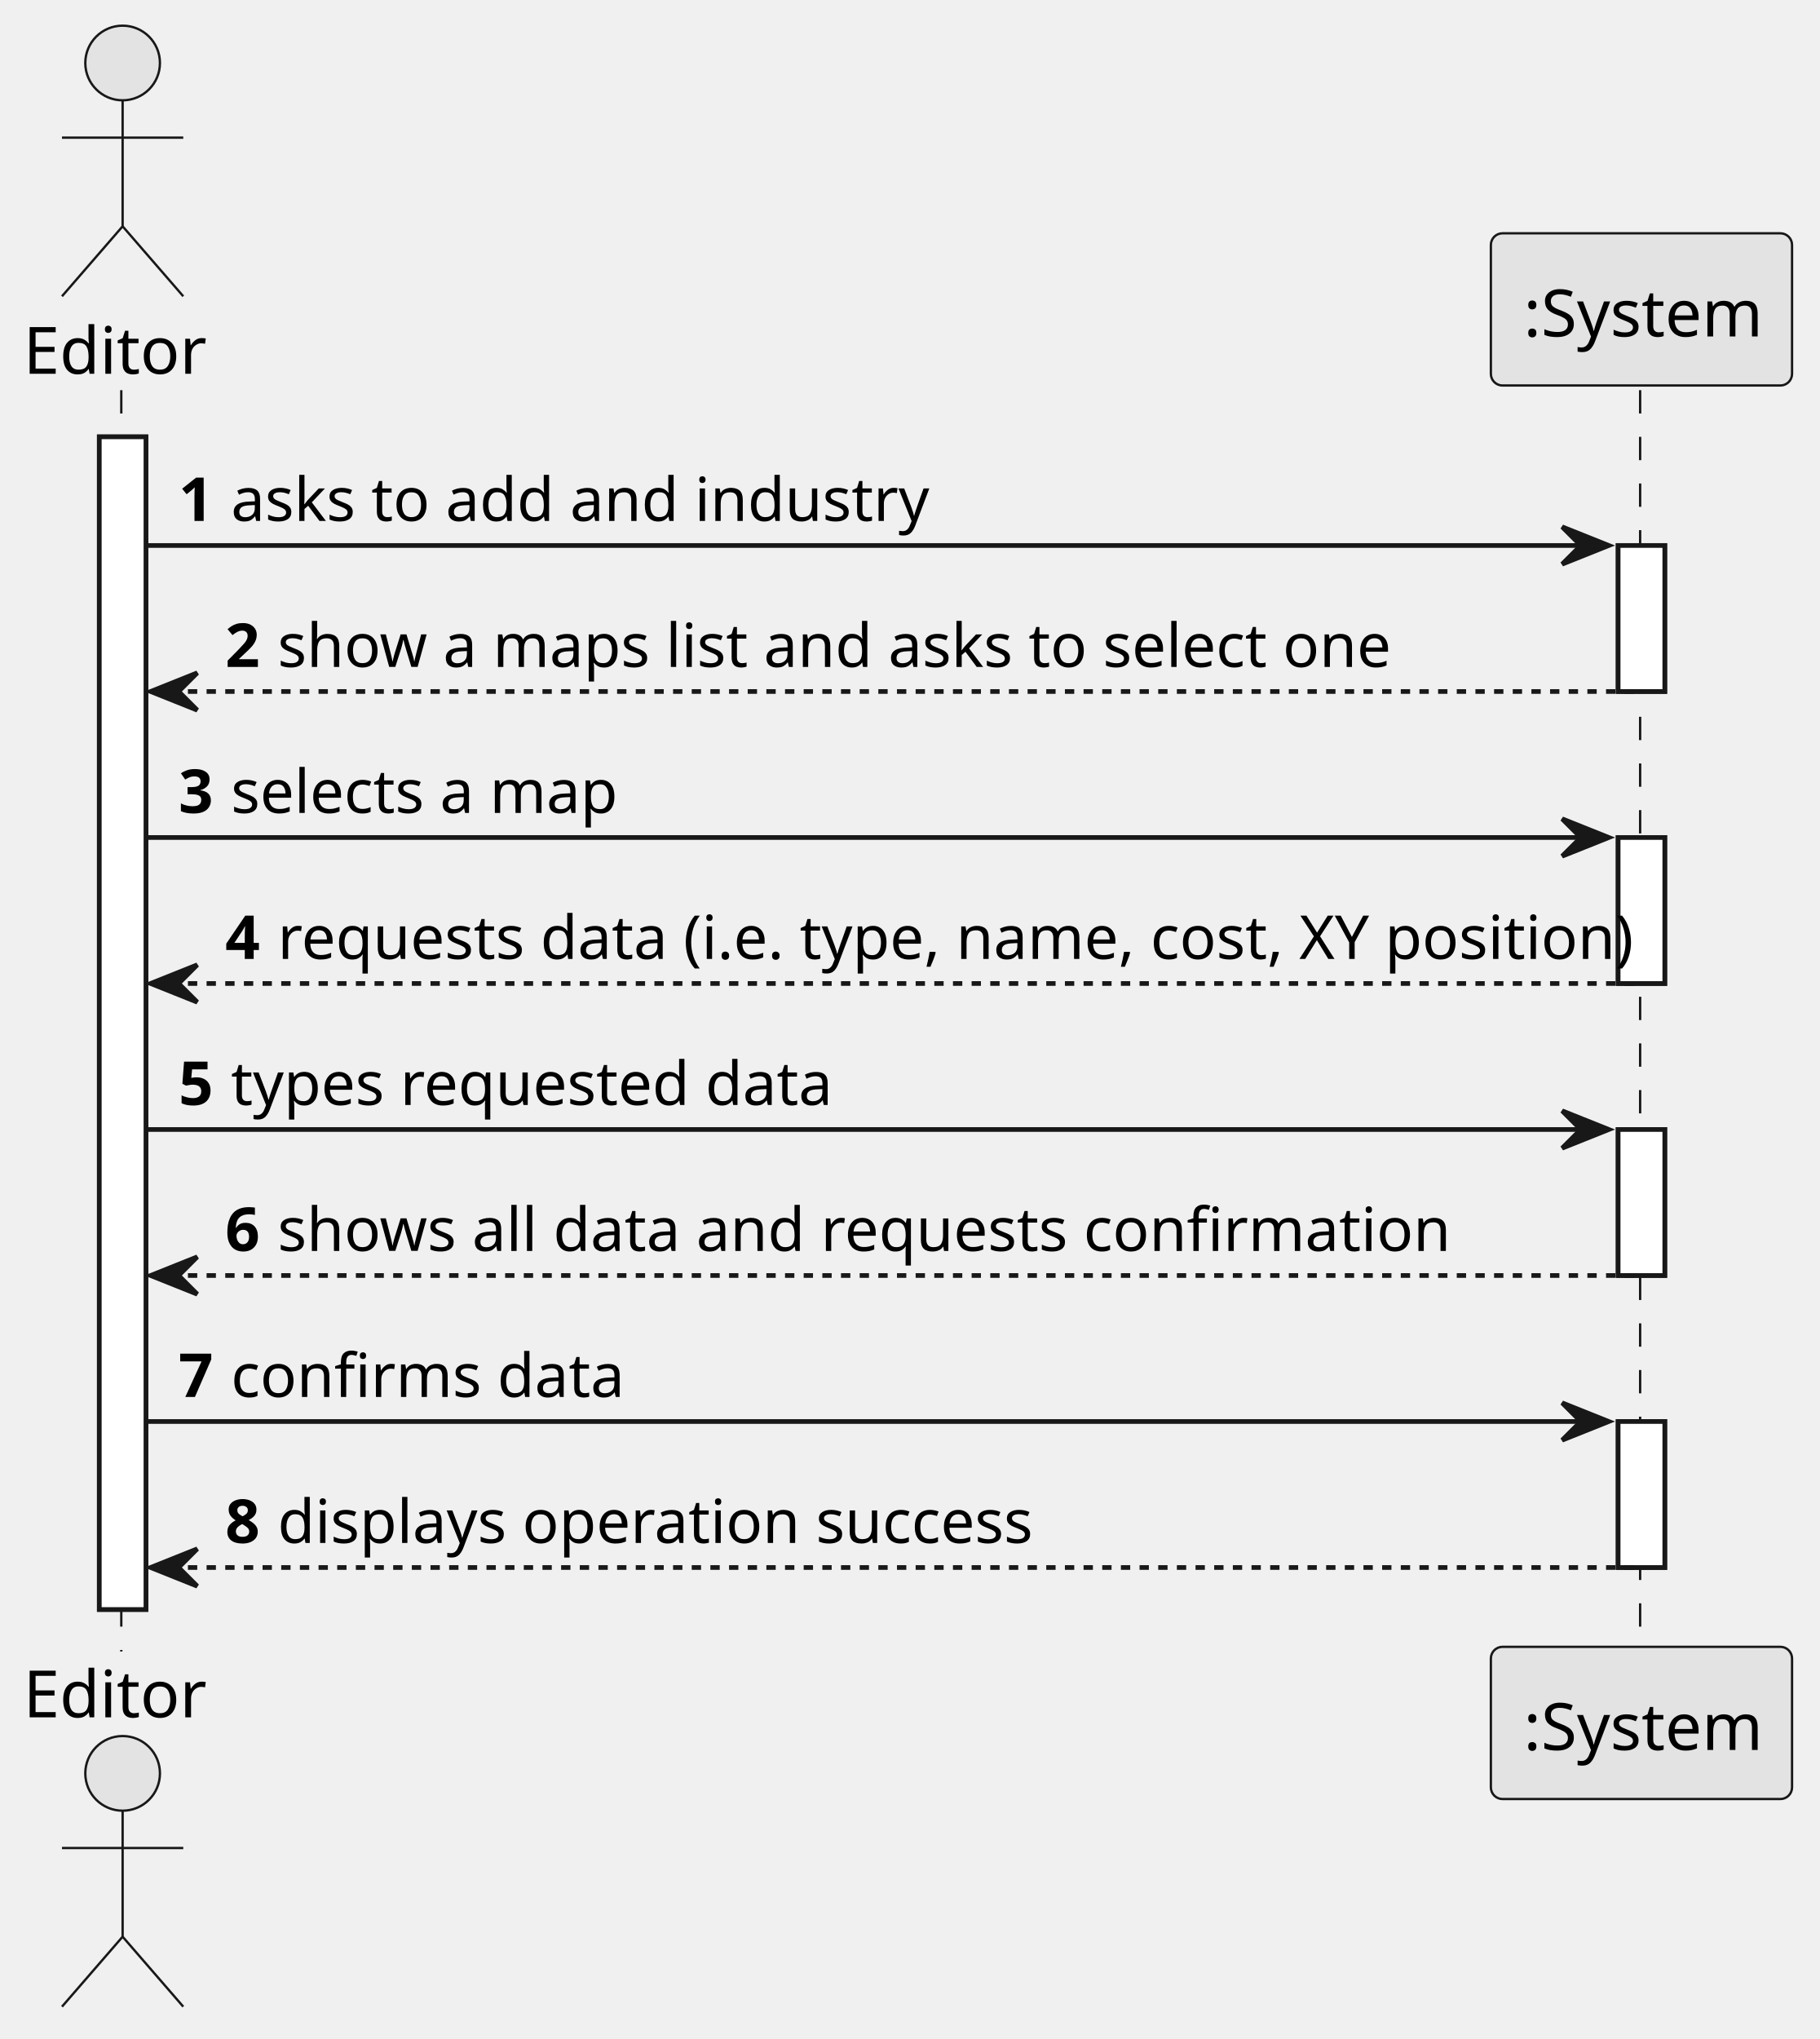
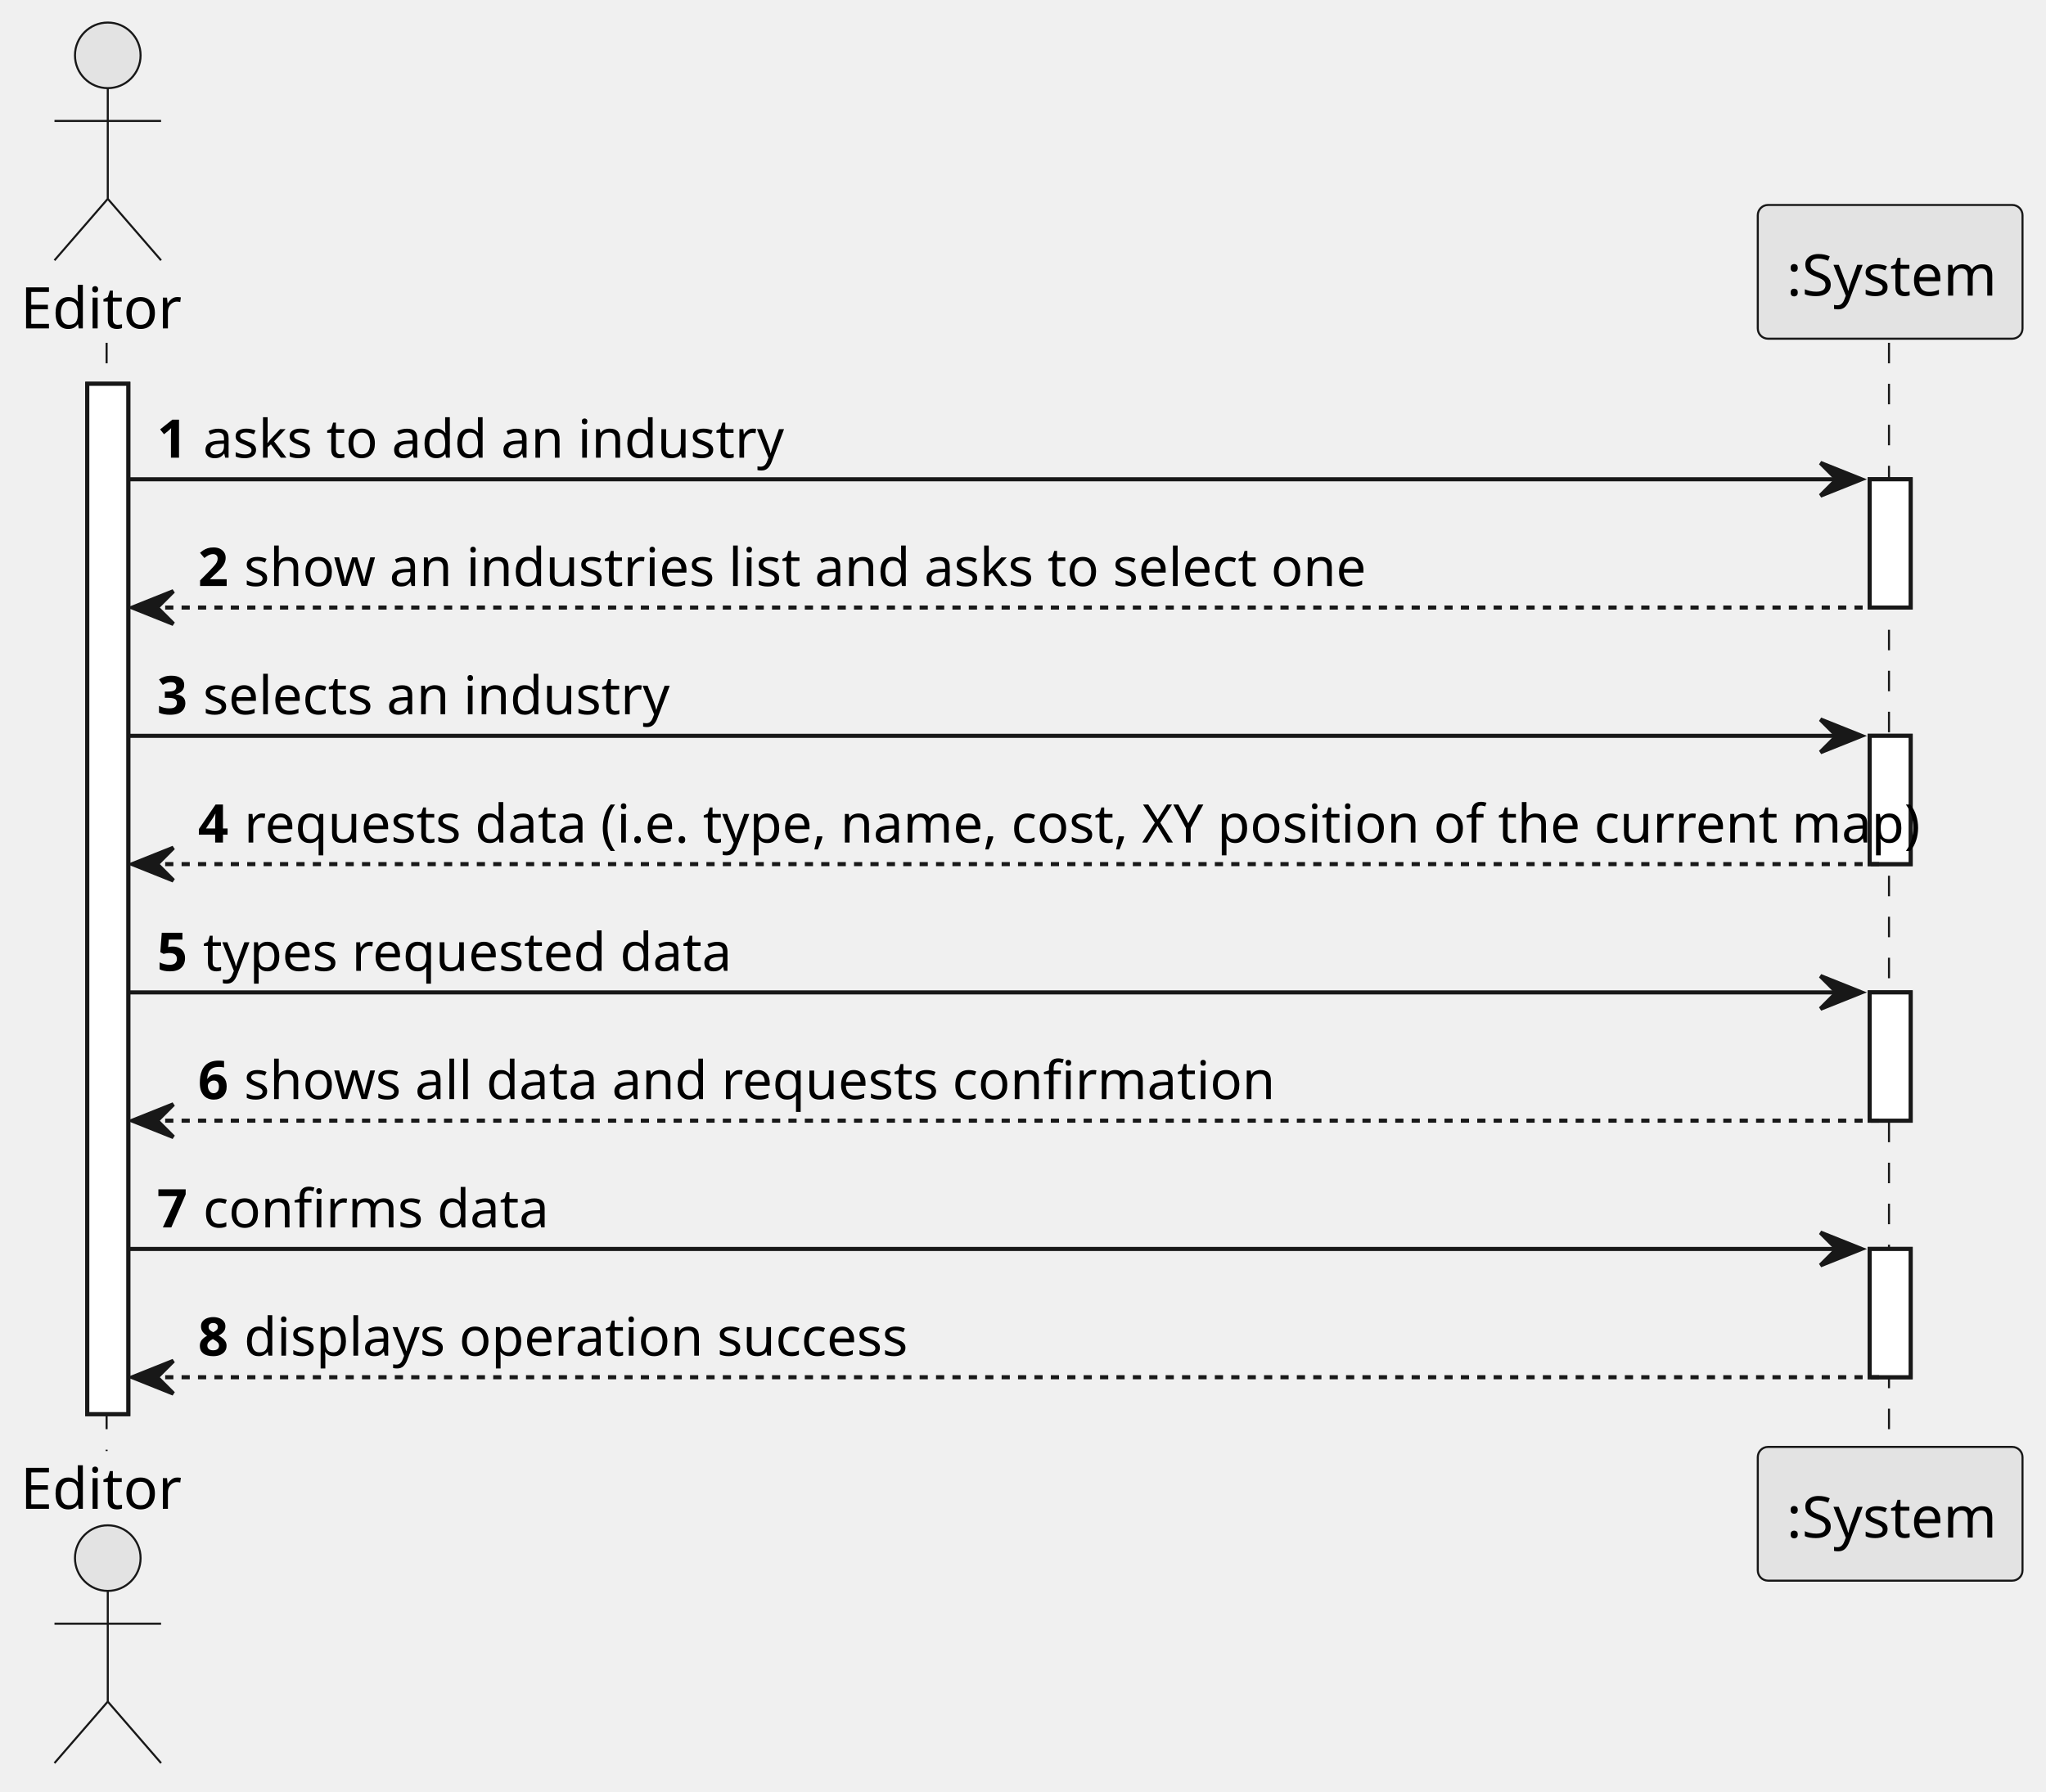
- <svg xmlns="http://www.w3.org/2000/svg" contentStyleType="text/css" height="437px" preserveAspectRatio="none" style="width:390px;height:437px;background:#FFFFFF;" version="1.1" viewBox="0 0 390 437" width="390px" zoomAndPan="magnify">
+ <svg xmlns="http://www.w3.org/2000/svg" contentStyleType="text/css" height="437px" preserveAspectRatio="none" style="width:499px;height:437px;background:#FFFFFF;" version="1.1" viewBox="0 0 499 437" width="499px" zoomAndPan="magnify">
  <defs />
  <g>
    <rect fill="#FFFFFF" height="251.328" style="stroke:#181818;stroke-width:1.0;" width="10" x="21.286" y="93.621" />
-     <rect fill="#FFFFFF" height="31.291" style="stroke:#181818;stroke-width:1.0;" width="10" x="346.879" y="116.912" />
-     <rect fill="#FFFFFF" height="31.291" style="stroke:#181818;stroke-width:1.0;" width="10" x="346.879" y="179.494" />
-     <rect fill="#FFFFFF" height="31.291" style="stroke:#181818;stroke-width:1.0;" width="10" x="346.879" y="242.076" />
-     <rect fill="#FFFFFF" height="31.291" style="stroke:#181818;stroke-width:1.0;" width="10" x="346.879" y="304.658" />
+     <rect fill="#FFFFFF" height="31.291" style="stroke:#181818;stroke-width:1.0;" width="10" x="455.989" y="116.912" />
+     <rect fill="#FFFFFF" height="31.291" style="stroke:#181818;stroke-width:1.0;" width="10" x="455.989" y="179.494" />
+     <rect fill="#FFFFFF" height="31.291" style="stroke:#181818;stroke-width:1.0;" width="10" x="455.989" y="242.076" />
+     <rect fill="#FFFFFF" height="31.291" style="stroke:#181818;stroke-width:1.0;" width="10" x="455.989" y="304.658" />
    <line style="stroke:#181818;stroke-width:0.5;stroke-dasharray:5.0,5.0;" x1="26" x2="26" y1="83.621" y2="353.949" />
-     <line style="stroke:#181818;stroke-width:0.5;stroke-dasharray:5.0,5.0;" x1="351.597" x2="351.597" y1="83.621" y2="353.949" />
+     <line style="stroke:#181818;stroke-width:0.5;stroke-dasharray:5.0,5.0;" x1="460.707" x2="460.707" y1="83.621" y2="353.949" />
    <text fill="#000000" font-family="sans-serif" font-size="14" lengthAdjust="spacing" textLength="36.572" x="5" y="80.107">Editor</text>
    <ellipse cx="26.286" cy="13.5" fill="#E3E3E3" rx="8" ry="8" style="stroke:#181818;stroke-width:0.5;" />
    <path d="M26.286,21.5 L26.286,48.5 M13.286,29.5 L39.286,29.5 M26.286,48.5 L13.286,63.5 M26.286,48.5 L39.286,63.5 " fill="none" style="stroke:#181818;stroke-width:0.5;" />
    <text fill="#000000" font-family="sans-serif" font-size="14" lengthAdjust="spacing" textLength="36.572" x="5" y="368.057">Editor</text>
    <ellipse cx="26.286" cy="380.07" fill="#E3E3E3" rx="8" ry="8" style="stroke:#181818;stroke-width:0.5;" />
    <path d="M26.286,388.07 L26.286,415.07 M13.286,396.07 L39.286,396.07 M26.286,415.07 L13.286,430.07 M26.286,415.07 L39.286,430.07 " fill="none" style="stroke:#181818;stroke-width:0.5;" />
-     <rect fill="#E3E3E3" height="32.621" rx="2.5" ry="2.5" style="stroke:#181818;stroke-width:0.5;" width="64.565" x="319.597" y="50" />
-     <text fill="#000000" font-family="sans-serif" font-size="14" lengthAdjust="spacing" textLength="50.565" x="326.597" y="72.107">:System</text>
-     <rect fill="#E3E3E3" height="32.621" rx="2.5" ry="2.5" style="stroke:#181818;stroke-width:0.5;" width="64.565" x="319.597" y="352.949" />
-     <text fill="#000000" font-family="sans-serif" font-size="14" lengthAdjust="spacing" textLength="50.565" x="326.597" y="375.057">:System</text>
+     <rect fill="#E3E3E3" height="32.621" rx="2.5" ry="2.5" style="stroke:#181818;stroke-width:0.5;" width="64.565" x="428.707" y="50" />
+     <text fill="#000000" font-family="sans-serif" font-size="14" lengthAdjust="spacing" textLength="50.565" x="435.707" y="72.107">:System</text>
+     <rect fill="#E3E3E3" height="32.621" rx="2.5" ry="2.5" style="stroke:#181818;stroke-width:0.5;" width="64.565" x="428.707" y="352.949" />
+     <text fill="#000000" font-family="sans-serif" font-size="14" lengthAdjust="spacing" textLength="50.565" x="435.707" y="375.057">:System</text>
    <rect fill="#FFFFFF" height="251.328" style="stroke:#181818;stroke-width:1.0;" width="10" x="21.286" y="93.621" />
-     <rect fill="#FFFFFF" height="31.291" style="stroke:#181818;stroke-width:1.0;" width="10" x="346.879" y="116.912" />
-     <rect fill="#FFFFFF" height="31.291" style="stroke:#181818;stroke-width:1.0;" width="10" x="346.879" y="179.494" />
-     <rect fill="#FFFFFF" height="31.291" style="stroke:#181818;stroke-width:1.0;" width="10" x="346.879" y="242.076" />
-     <rect fill="#FFFFFF" height="31.291" style="stroke:#181818;stroke-width:1.0;" width="10" x="346.879" y="304.658" />
-     <polygon fill="#181818" points="334.879,112.912,344.879,116.912,334.879,120.912,338.879,116.912" style="stroke:#181818;stroke-width:1.0;" />
-     <line style="stroke:#181818;stroke-width:1.0;" x1="31.286" x2="340.879" y1="116.912" y2="116.912" />
+     <rect fill="#FFFFFF" height="31.291" style="stroke:#181818;stroke-width:1.0;" width="10" x="455.989" y="116.912" />
+     <rect fill="#FFFFFF" height="31.291" style="stroke:#181818;stroke-width:1.0;" width="10" x="455.989" y="179.494" />
+     <rect fill="#FFFFFF" height="31.291" style="stroke:#181818;stroke-width:1.0;" width="10" x="455.989" y="242.076" />
+     <rect fill="#FFFFFF" height="31.291" style="stroke:#181818;stroke-width:1.0;" width="10" x="455.989" y="304.658" />
+     <polygon fill="#181818" points="443.989,112.912,453.989,116.912,443.989,120.912,447.989,116.912" style="stroke:#181818;stroke-width:1.0;" />
+     <line style="stroke:#181818;stroke-width:1.0;" x1="31.286" x2="449.989" y1="116.912" y2="116.912" />
    <text fill="#000000" font-family="sans-serif" font-size="13" font-weight="bold" lengthAdjust="spacing" textLength="7.23" x="38.286" y="111.649">1</text>
-     <text fill="#000000" font-family="sans-serif" font-size="13" lengthAdjust="spacing" textLength="140.918" x="49.516" y="111.649">asks to add and industry</text>
+     <text fill="#000000" font-family="sans-serif" font-size="13" lengthAdjust="spacing" textLength="133.688" x="49.516" y="111.649">asks to add an industry</text>
    <polygon fill="#181818" points="42.286,144.203,32.286,148.203,42.286,152.203,38.286,148.203" style="stroke:#181818;stroke-width:1.0;" />
-     <line style="stroke:#181818;stroke-width:1.0;stroke-dasharray:2.0,2.0;" x1="36.286" x2="350.879" y1="148.203" y2="148.203" />
+     <line style="stroke:#181818;stroke-width:1.0;stroke-dasharray:2.0,2.0;" x1="36.286" x2="459.989" y1="148.203" y2="148.203" />
    <text fill="#000000" font-family="sans-serif" font-size="13" font-weight="bold" lengthAdjust="spacing" textLength="7.23" x="48.286" y="142.94">2</text>
-     <text fill="#000000" font-family="sans-serif" font-size="13" lengthAdjust="spacing" textLength="229.061" x="59.516" y="142.94">show a maps list and asks to select one</text>
-     <polygon fill="#181818" points="334.879,175.494,344.879,179.494,334.879,183.494,338.879,179.494" style="stroke:#181818;stroke-width:1.0;" />
-     <line style="stroke:#181818;stroke-width:1.0;" x1="31.286" x2="340.879" y1="179.494" y2="179.494" />
+     <text fill="#000000" font-family="sans-serif" font-size="13" lengthAdjust="spacing" textLength="260.14" x="59.516" y="142.94">show an industries list and asks to select one</text>
+     <polygon fill="#181818" points="443.989,175.494,453.989,179.494,443.989,183.494,447.989,179.494" style="stroke:#181818;stroke-width:1.0;" />
+     <line style="stroke:#181818;stroke-width:1.0;" x1="31.286" x2="449.989" y1="179.494" y2="179.494" />
    <text fill="#000000" font-family="sans-serif" font-size="13" font-weight="bold" lengthAdjust="spacing" textLength="7.23" x="38.286" y="174.231">3</text>
-     <text fill="#000000" font-family="sans-serif" font-size="13" lengthAdjust="spacing" textLength="80.203" x="49.516" y="174.231">selects a map</text>
+     <text fill="#000000" font-family="sans-serif" font-size="13" lengthAdjust="spacing" textLength="107.663" x="49.516" y="174.231">selects an industry</text>
    <polygon fill="#181818" points="42.286,206.785,32.286,210.785,42.286,214.785,38.286,210.785" style="stroke:#181818;stroke-width:1.0;" />
-     <line style="stroke:#181818;stroke-width:1.0;stroke-dasharray:2.0,2.0;" x1="36.286" x2="350.879" y1="210.785" y2="210.785" />
+     <line style="stroke:#181818;stroke-width:1.0;stroke-dasharray:2.0,2.0;" x1="36.286" x2="459.989" y1="210.785" y2="210.785" />
    <text fill="#000000" font-family="sans-serif" font-size="13" font-weight="bold" lengthAdjust="spacing" textLength="7.23" x="48.286" y="205.523">4</text>
-     <text fill="#000000" font-family="sans-serif" font-size="13" lengthAdjust="spacing" textLength="280.363" x="59.516" y="205.523">requests data (i.e. type, name, cost, XY position)</text>
-     <polygon fill="#181818" points="334.879,238.076,344.879,242.076,334.879,246.076,338.879,242.076" style="stroke:#181818;stroke-width:1.0;" />
-     <line style="stroke:#181818;stroke-width:1.0;" x1="31.286" x2="340.879" y1="242.076" y2="242.076" />
+     <text fill="#000000" font-family="sans-serif" font-size="13" lengthAdjust="spacing" textLength="389.473" x="59.516" y="205.523">requests data (i.e. type, name, cost, XY position of the current map)</text>
+     <polygon fill="#181818" points="443.989,238.076,453.989,242.076,443.989,246.076,447.989,242.076" style="stroke:#181818;stroke-width:1.0;" />
+     <line style="stroke:#181818;stroke-width:1.0;" x1="31.286" x2="449.989" y1="242.076" y2="242.076" />
    <text fill="#000000" font-family="sans-serif" font-size="13" font-weight="bold" lengthAdjust="spacing" textLength="7.23" x="38.286" y="236.814">5</text>
    <text fill="#000000" font-family="sans-serif" font-size="13" lengthAdjust="spacing" textLength="121.418" x="49.516" y="236.814">types requested data</text>
    <polygon fill="#181818" points="42.286,269.367,32.286,273.367,42.286,277.367,38.286,273.367" style="stroke:#181818;stroke-width:1.0;" />
-     <line style="stroke:#181818;stroke-width:1.0;stroke-dasharray:2.0,2.0;" x1="36.286" x2="350.879" y1="273.367" y2="273.367" />
+     <line style="stroke:#181818;stroke-width:1.0;stroke-dasharray:2.0,2.0;" x1="36.286" x2="459.989" y1="273.367" y2="273.367" />
    <text fill="#000000" font-family="sans-serif" font-size="13" font-weight="bold" lengthAdjust="spacing" textLength="7.23" x="48.286" y="268.104">6</text>
    <text fill="#000000" font-family="sans-serif" font-size="13" lengthAdjust="spacing" textLength="235.574" x="59.516" y="268.104">shows all data and requests confirmation</text>
-     <polygon fill="#181818" points="334.879,300.658,344.879,304.658,334.879,308.658,338.879,304.658" style="stroke:#181818;stroke-width:1.0;" />
-     <line style="stroke:#181818;stroke-width:1.0;" x1="31.286" x2="340.879" y1="304.658" y2="304.658" />
+     <polygon fill="#181818" points="443.989,300.658,453.989,304.658,443.989,308.658,447.989,304.658" style="stroke:#181818;stroke-width:1.0;" />
+     <line style="stroke:#181818;stroke-width:1.0;" x1="31.286" x2="449.989" y1="304.658" y2="304.658" />
    <text fill="#000000" font-family="sans-serif" font-size="13" font-weight="bold" lengthAdjust="spacing" textLength="7.23" x="38.286" y="299.396">7</text>
    <text fill="#000000" font-family="sans-serif" font-size="13" lengthAdjust="spacing" textLength="78.032" x="49.516" y="299.396">confirms data</text>
    <polygon fill="#181818" points="42.286,331.949,32.286,335.949,42.286,339.949,38.286,335.949" style="stroke:#181818;stroke-width:1.0;" />
-     <line style="stroke:#181818;stroke-width:1.0;stroke-dasharray:2.0,2.0;" x1="36.286" x2="350.879" y1="335.949" y2="335.949" />
+     <line style="stroke:#181818;stroke-width:1.0;stroke-dasharray:2.0,2.0;" x1="36.286" x2="459.989" y1="335.949" y2="335.949" />
    <text fill="#000000" font-family="sans-serif" font-size="13" font-weight="bold" lengthAdjust="spacing" textLength="7.23" x="48.286" y="330.687">8</text>
    <text fill="#000000" font-family="sans-serif" font-size="13" lengthAdjust="spacing" textLength="155.359" x="59.516" y="330.687">displays operation success</text>
  </g>
</svg>
